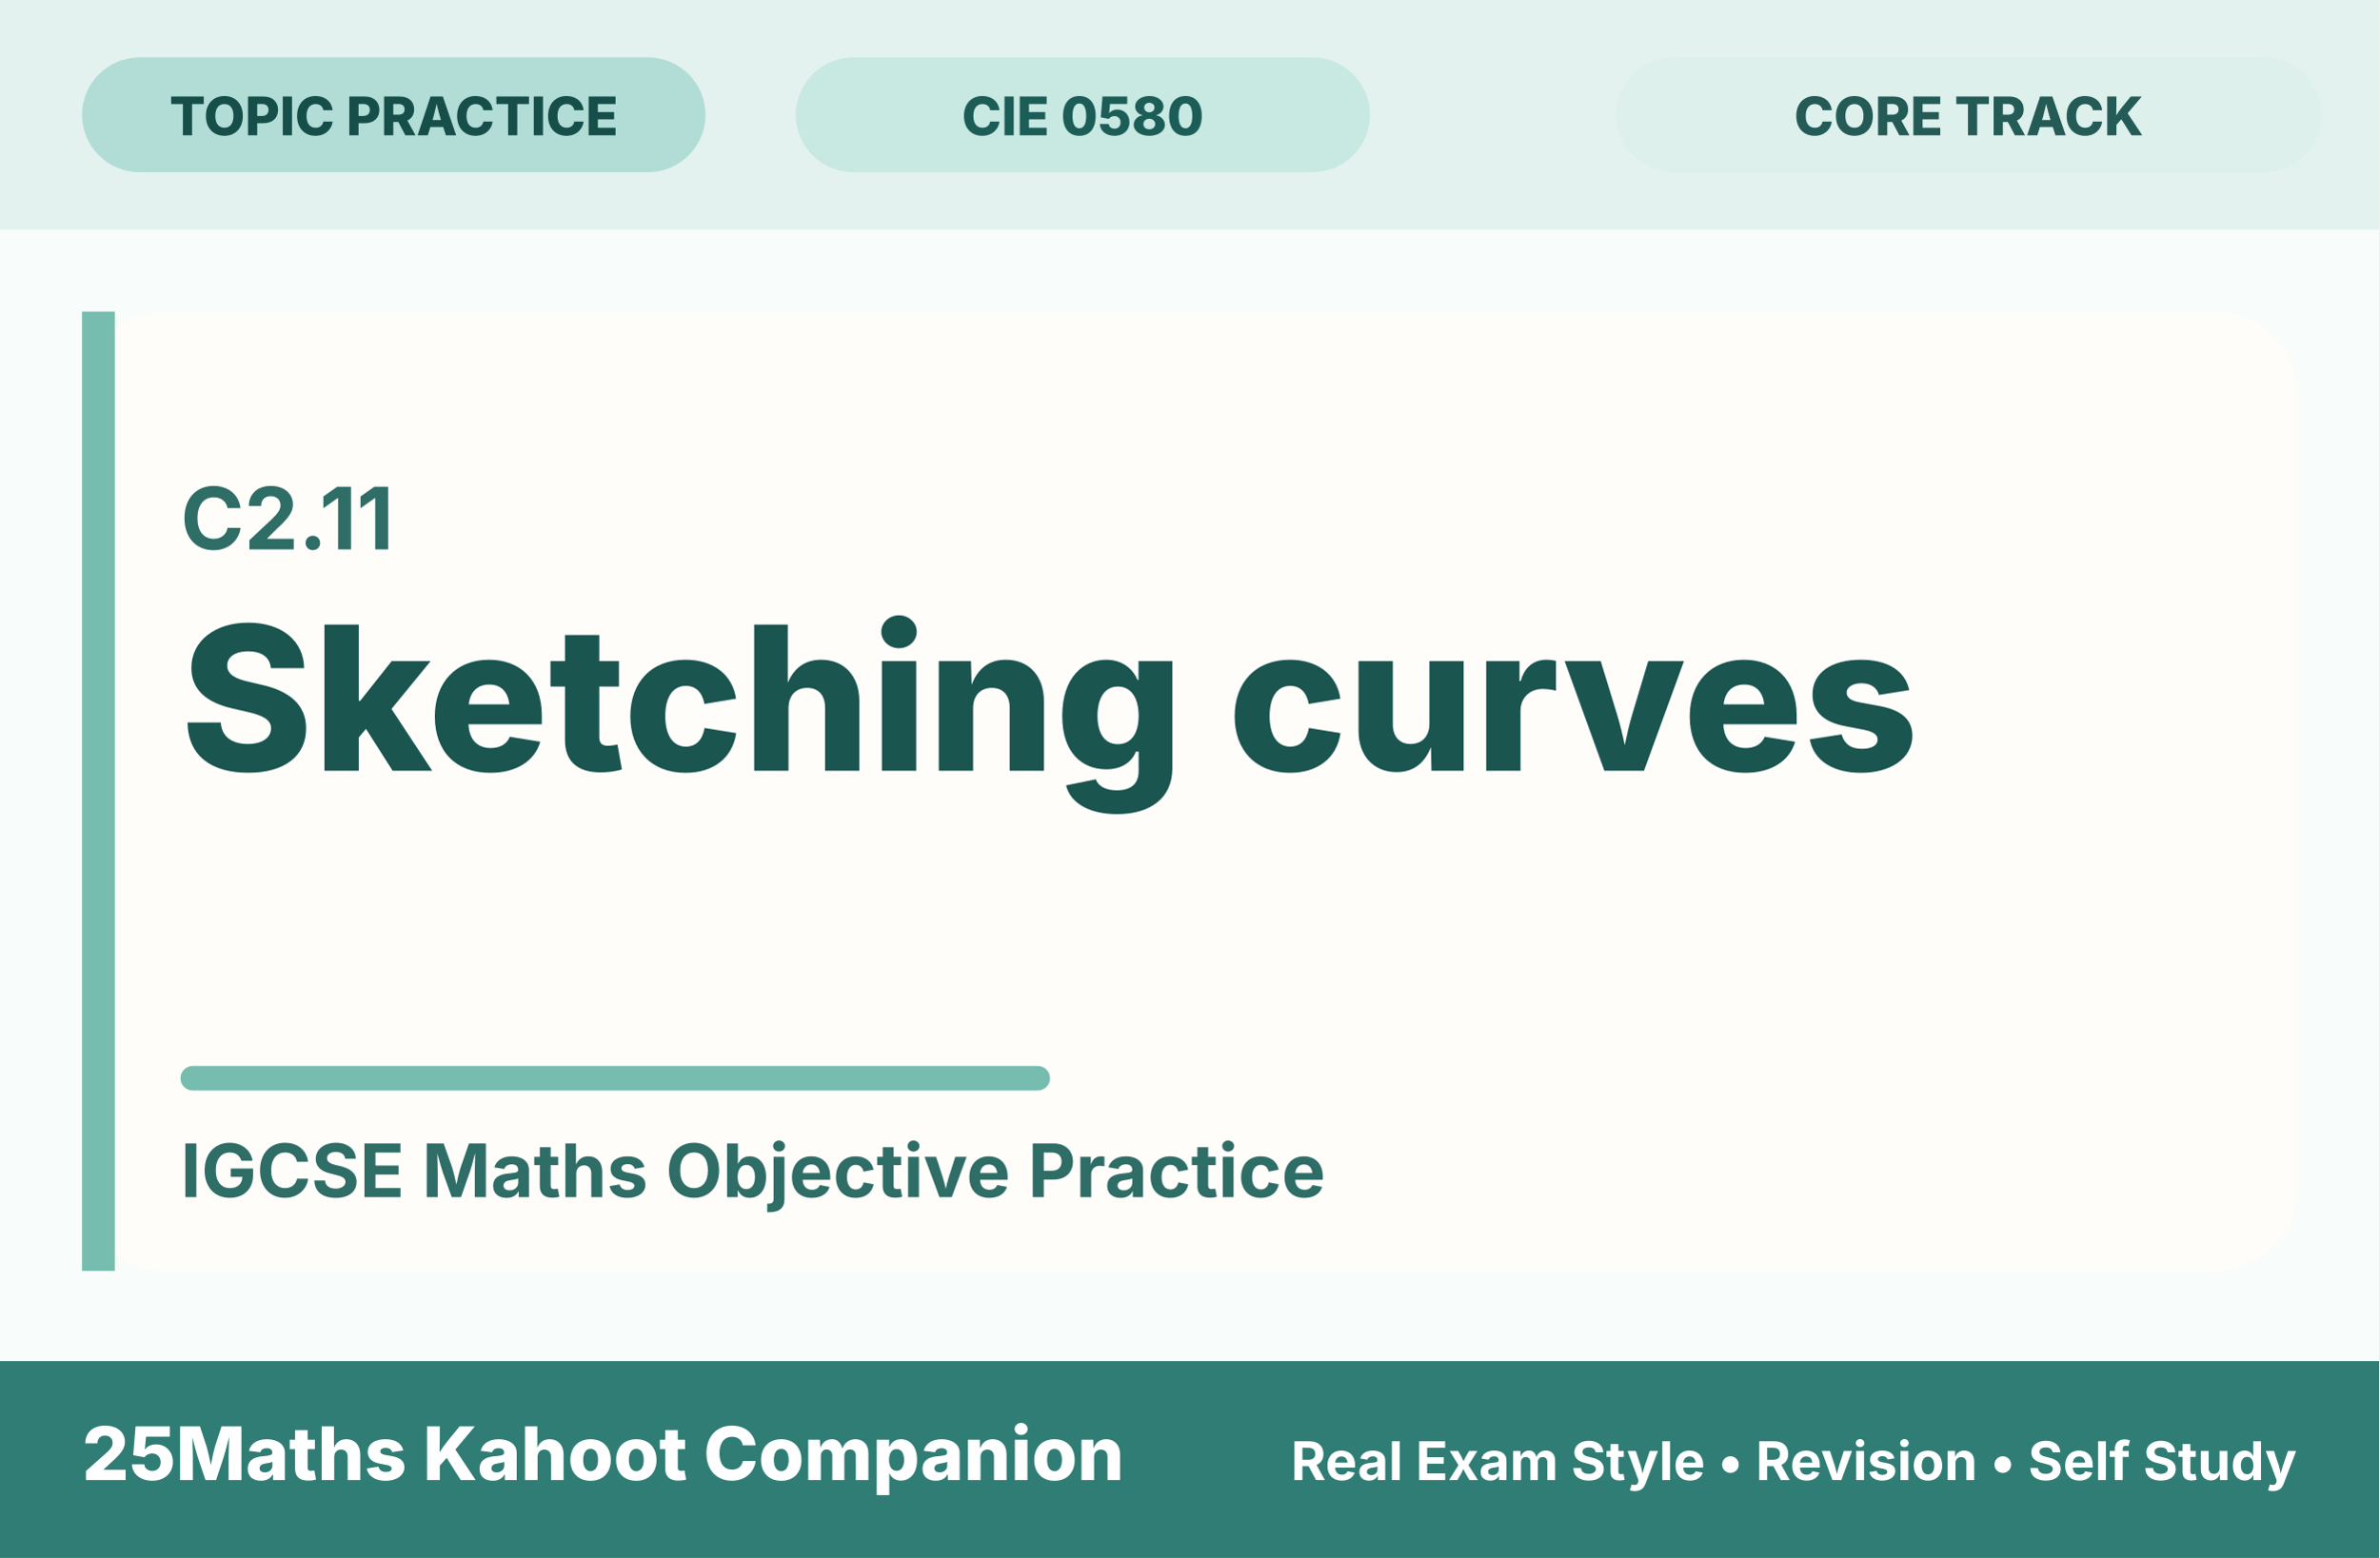
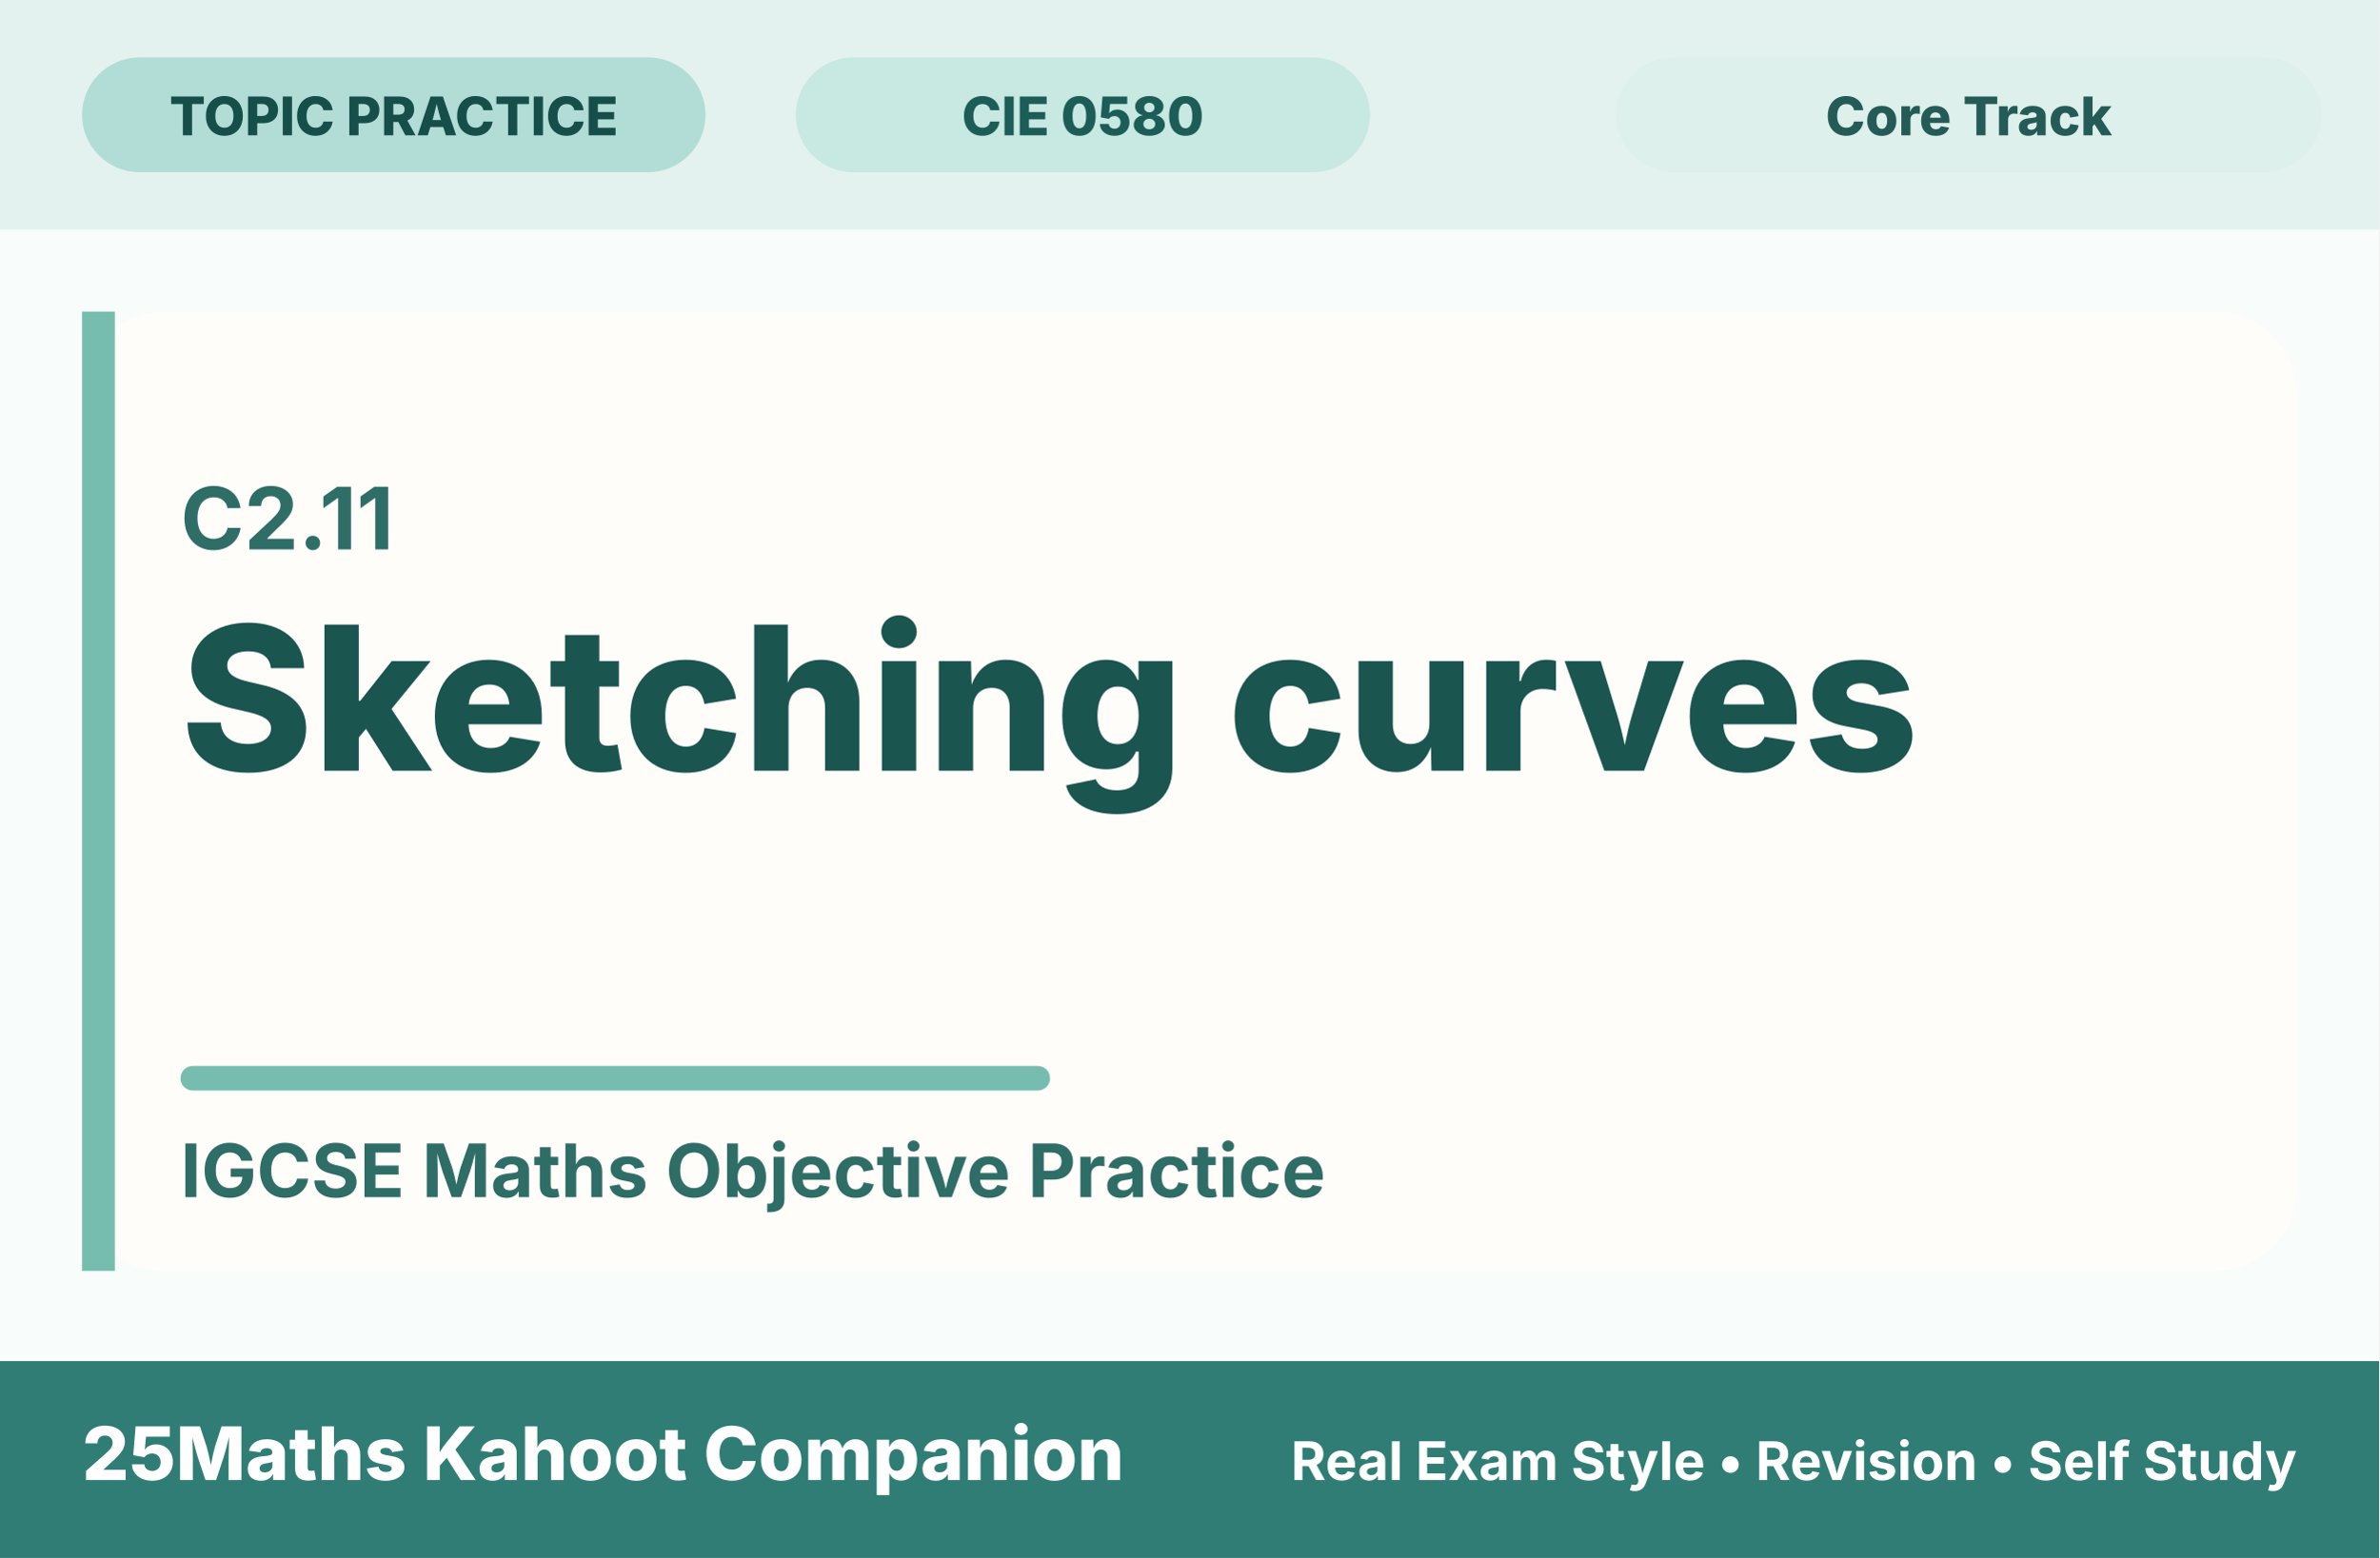
<svg xmlns="http://www.w3.org/2000/svg" width="2320" height="1520" viewBox="0 0 580 380" role="img" aria-label="C2.11 Kahoot cover" text-rendering="geometricPrecision" shape-rendering="geometricPrecision">
  <rect width="580" height="380" fill="#F8FCFB" />
  <rect x="0" y="0" width="580" height="56" fill="#E4F2EF" />
  <rect x="20" y="14" width="152" height="28" rx="14" fill="#B2DDD6" />
  <text x="96" y="33" text-anchor="middle" font-family="Avenir Next, Inter, Arial, sans-serif" font-size="13" font-weight="800" fill="#164E4A">TOPIC PRACTICE</text>
  <rect x="194" y="14" width="140" height="28" rx="14" fill="#C8E8E2" />
  <text x="264" y="33" text-anchor="middle" font-family="Avenir Next, Inter, Arial, sans-serif" font-size="13" font-weight="800" fill="#1D5D58">CIE 0580</text>
  <rect x="394" y="14" width="172" height="28" rx="14" fill="#DEF0EC" />
-   <text x="480" y="33" text-anchor="middle" font-family="Avenir Next, Inter, Arial, sans-serif" font-size="13" font-weight="800" fill="#245B57">CORE TRACK</text>
+   <text x="480" y="33" text-anchor="middle" font-family="Avenir Next, Inter, Arial, sans-serif" font-size="13" font-weight="800" fill="#245B57">Core Track</text>
  <rect x="20" y="76" width="540" height="234" rx="20" fill="#FFFDF9" />
  <rect x="20" y="76" width="8" height="234" fill="#77BDAF" />
  <text x="44" y="134" font-family="Avenir Next, Inter, Arial, sans-serif" font-size="21" font-weight="700" fill="#2F6D67">C2.11</text>
  <text x="44" y="188" font-family="Avenir Next, Inter, Arial, sans-serif" font-size="49" font-weight="800" fill="#1A5550">Sketching curves</text>
  <rect x="44" y="260" width="212" height="6" rx="3" fill="#77BDAF" />
  <text x="44" y="292" font-family="Avenir Next, Inter, Arial, sans-serif" font-size="18" font-weight="700" fill="#2F6D67">IGCSE Maths Objective Practice</text>
  <rect x="0" y="332" width="580" height="48" fill="#2F7D74" />
  <text x="20" y="361" font-family="Avenir Next, Inter, Arial, sans-serif" font-size="18" font-weight="800" fill="#FFFFFF">25Maths Kahoot Companion</text>
  <text x="560" y="361" text-anchor="end" font-family="Avenir Next, Inter, Arial, sans-serif" font-size="13" font-weight="700" fill="#FFFFFF">Real Exam Style • Revision • Self Study</text>
</svg>
